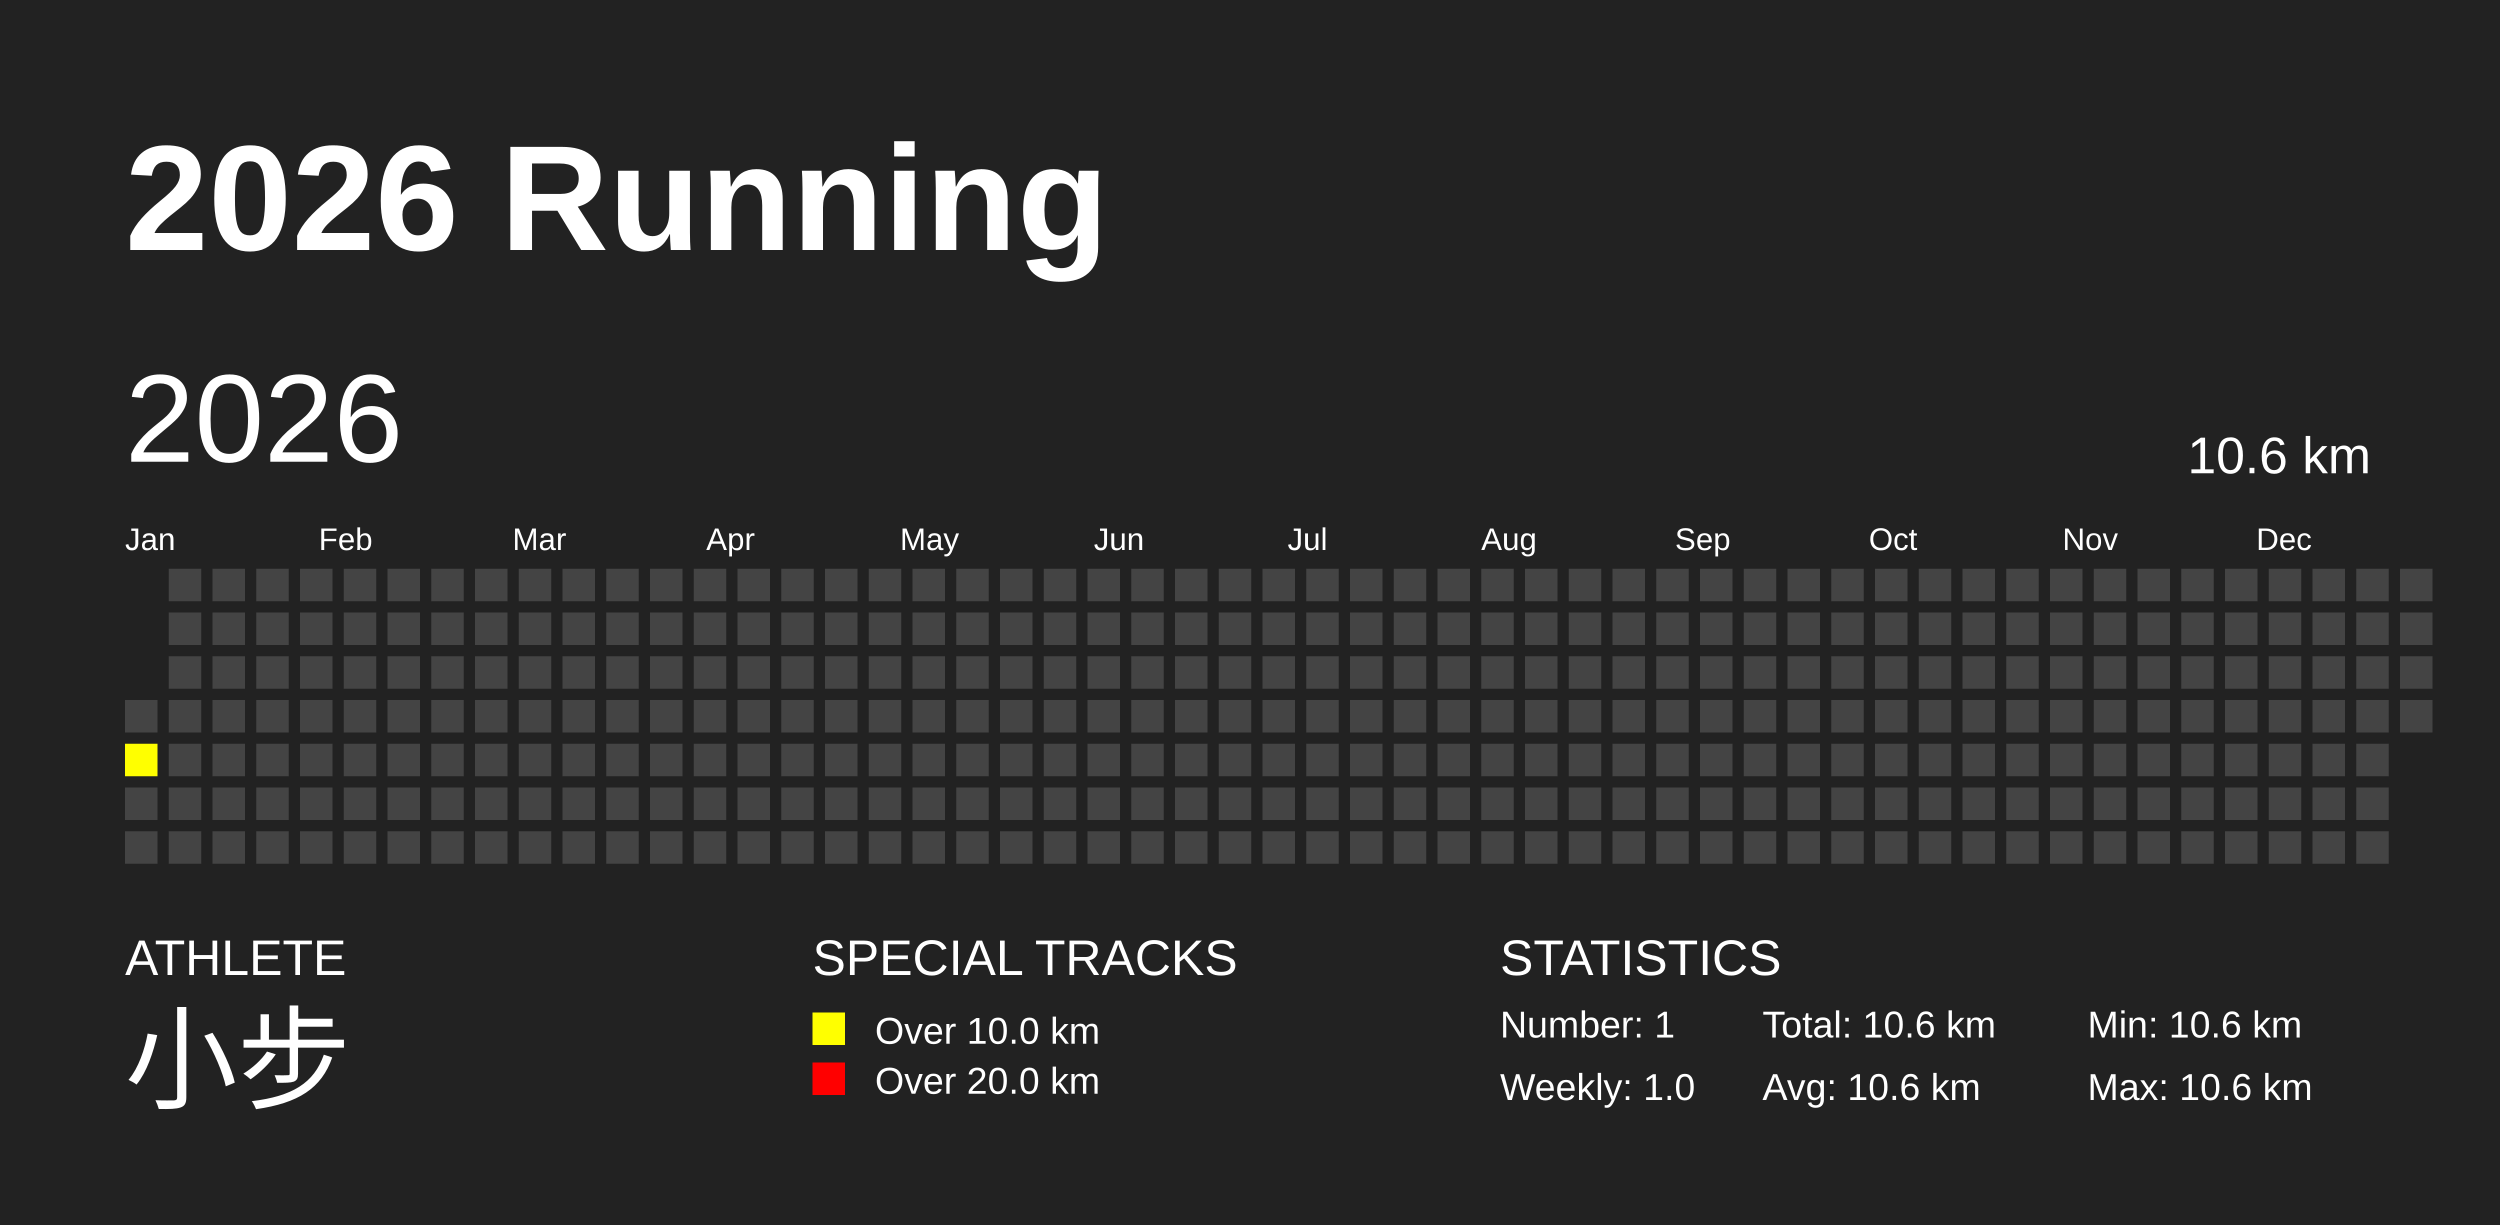
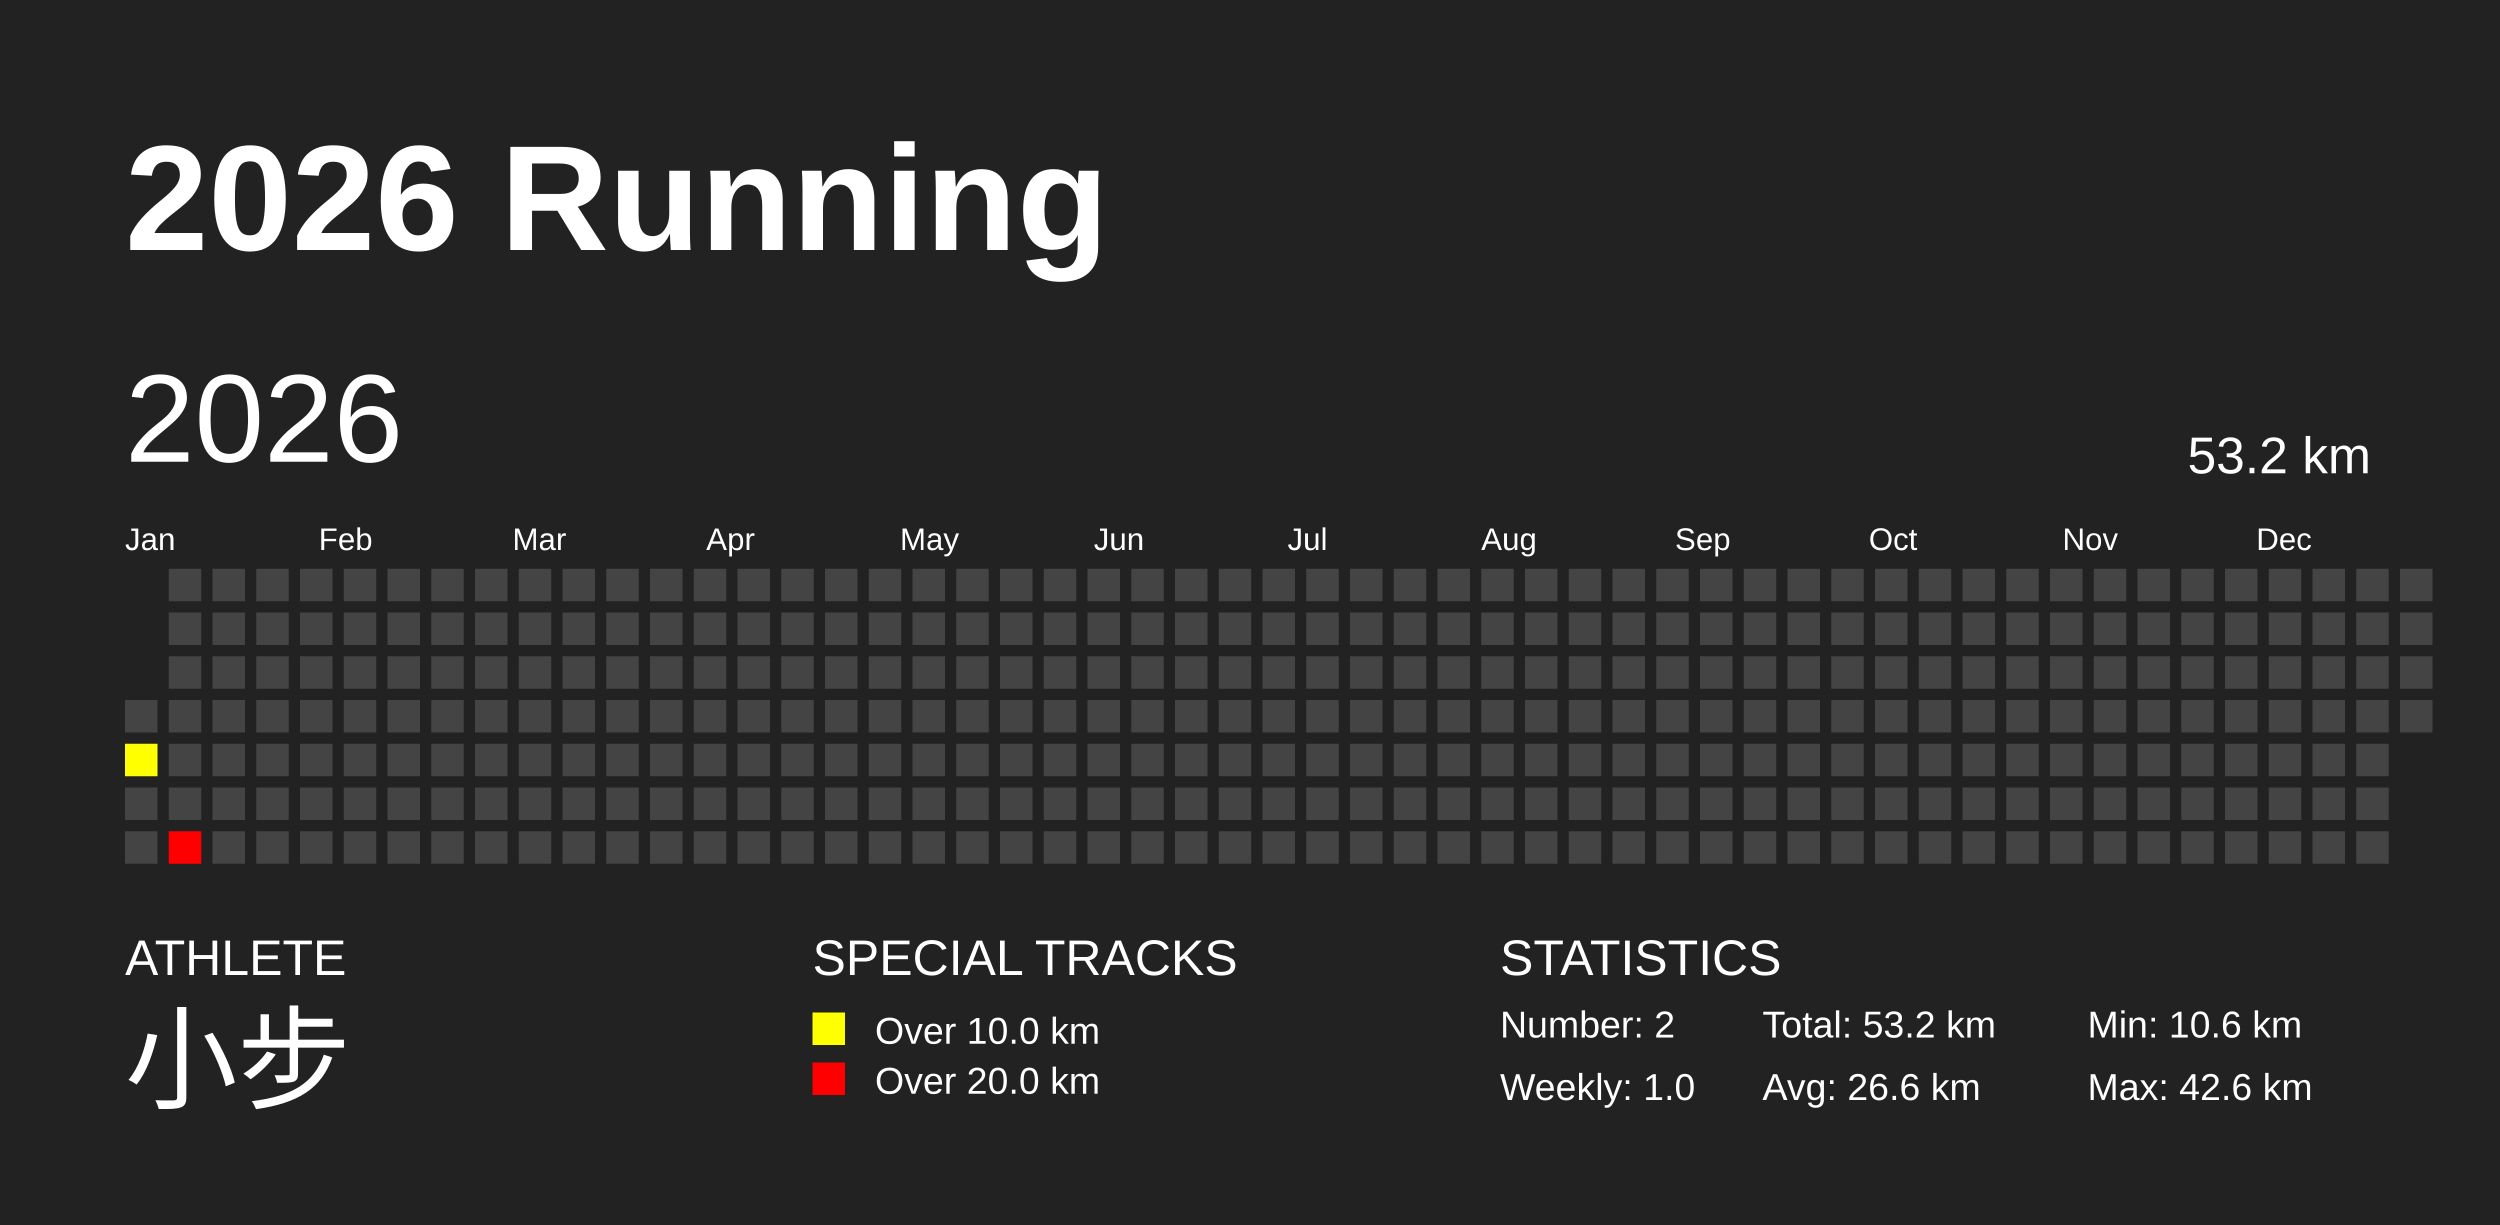
<svg xmlns="http://www.w3.org/2000/svg" baseProfile="full" height="98mm" version="1.1" viewBox="0,0,200,98" width="200mm">
  <defs />
  <rect fill="#222222" height="98" width="200" x="0" y="0" />
  <text fill="#FFFFFF" style="font-size:12px; font-family:Arial; font-weight:bold;" x="10" y="20">2026 Running</text>
  <text fill="#FFFFFF" style="font-size:4px; font-family:Arial" x="10" y="78">ATHLETE</text>
  <text fill="#FFFFFF" style="font-size:9px; font-family:Arial" x="10" y="88">小步</text>
  <text fill="#FFFFFF" style="font-size:4px; font-family:Arial" x="65" y="78">SPECIAL TRACKS</text>
  <rect fill="yellow" height="2.6" width="2.6" x="65" y="81" />
  <text fill="#FFFFFF" style="font-size:3px; font-family:Arial" x="70" y="83.5">Over 10.0 km</text>
  <rect fill="red" height="2.6" width="2.6" x="65" y="85" />
  <text fill="#FFFFFF" style="font-size:3px; font-family:Arial" x="70" y="87.5">Over 20.0 km</text>
  <text fill="#FFFFFF" style="font-size:4px; font-family:Arial" x="120" y="78">STATISTICS</text>
-   <text fill="#FFFFFF" style="font-size:3px; font-family:Arial" x="120" y="83">Number: 1</text>
+   <text fill="#FFFFFF" style="font-size:3px; font-family:Arial" x="120" y="83">Number: 2</text>
  <text fill="#FFFFFF" style="font-size:3px; font-family:Arial" x="120" y="88">Weekly: 1.0</text>
-   <text fill="#FFFFFF" style="font-size:3px; font-family:Arial" x="141" y="83">Total: 10.6 km</text>
-   <text fill="#FFFFFF" style="font-size:3px; font-family:Arial" x="141" y="88">Avg: 10.6 km</text>
+   <text fill="#FFFFFF" style="font-size:3px; font-family:Arial" x="141" y="83">Total: 53.2 km</text>
+   <text fill="#FFFFFF" style="font-size:3px; font-family:Arial" x="141" y="88">Avg: 26.6 km</text>
  <text fill="#FFFFFF" style="font-size:3px; font-family:Arial" x="167" y="83">Min: 10.6 km</text>
-   <text fill="#FFFFFF" style="font-size:3px; font-family:Arial" x="167" y="88">Max: 10.6 km</text>
+   <text fill="#FFFFFF" style="font-size:3px; font-family:Arial" x="167" y="88">Max: 42.6 km</text>
  <text dominant-baseline="hanging" fill="#FFFFFF" style="font-size:10.0px; font-family:Arial;" x="10" y="30">2026</text>
-   <text dominant-baseline="hanging" fill="#FFFFFF" style="font-size:4.125px; font-family:Arial;" x="175" y="35">10.6 km</text>
+   <text dominant-baseline="hanging" fill="#FFFFFF" style="font-size:4.125px; font-family:Arial;" x="175" y="35">53.2 km</text>
  <text fill="#FFFFFF" style="font-size:2.5px; font-family:Arial" x="10.0" y="44">Jan</text>
  <text fill="#FFFFFF" style="font-size:2.5px; font-family:Arial" x="25.5" y="44">Feb</text>
  <text fill="#FFFFFF" style="font-size:2.5px; font-family:Arial" x="41.0" y="44">Mar</text>
  <text fill="#FFFFFF" style="font-size:2.5px; font-family:Arial" x="56.5" y="44">Apr</text>
  <text fill="#FFFFFF" style="font-size:2.5px; font-family:Arial" x="72.0" y="44">May</text>
  <text fill="#FFFFFF" style="font-size:2.5px; font-family:Arial" x="87.5" y="44">Jun</text>
  <text fill="#FFFFFF" style="font-size:2.5px; font-family:Arial" x="103.0" y="44">Jul</text>
  <text fill="#FFFFFF" style="font-size:2.5px; font-family:Arial" x="118.5" y="44">Aug</text>
  <text fill="#FFFFFF" style="font-size:2.5px; font-family:Arial" x="134.0" y="44">Sep</text>
  <text fill="#FFFFFF" style="font-size:2.5px; font-family:Arial" x="149.5" y="44">Oct</text>
  <text fill="#FFFFFF" style="font-size:2.5px; font-family:Arial" x="165.0" y="44">Nov</text>
  <text fill="#FFFFFF" style="font-size:2.5px; font-family:Arial" x="180.5" y="44">Dec</text>
  <rect fill="#444444" height="2.6" width="2.6" x="10.0" y="56.0" />
-   <rect fill="yellow" height="2.6" width="2.6" x="10.0" y="59.5" />
+   <rect fill="#ffff00" height="2.6" width="2.6" x="10.0" y="59.5" />
  <rect fill="#444444" height="2.6" width="2.6" x="10.0" y="63.0" />
  <rect fill="#444444" height="2.6" width="2.6" x="10.0" y="66.5" />
  <rect fill="#444444" height="2.6" width="2.6" x="13.5" y="45.5" />
  <rect fill="#444444" height="2.6" width="2.6" x="13.5" y="49.0" />
  <rect fill="#444444" height="2.6" width="2.6" x="13.5" y="52.5" />
  <rect fill="#444444" height="2.6" width="2.6" x="13.5" y="56.0" />
  <rect fill="#444444" height="2.6" width="2.6" x="13.5" y="59.5" />
  <rect fill="#444444" height="2.6" width="2.6" x="13.5" y="63.0" />
-   <rect fill="#444444" height="2.6" width="2.6" x="13.5" y="66.5" />
+   <rect fill="red" height="2.6" width="2.6" x="13.5" y="66.5" />
  <rect fill="#444444" height="2.6" width="2.6" x="17.0" y="45.5" />
  <rect fill="#444444" height="2.6" width="2.6" x="17.0" y="49.0" />
  <rect fill="#444444" height="2.6" width="2.6" x="17.0" y="52.5" />
  <rect fill="#444444" height="2.6" width="2.6" x="17.0" y="56.0" />
  <rect fill="#444444" height="2.6" width="2.6" x="17.0" y="59.5" />
  <rect fill="#444444" height="2.6" width="2.6" x="17.0" y="63.0" />
  <rect fill="#444444" height="2.6" width="2.6" x="17.0" y="66.5" />
  <rect fill="#444444" height="2.6" width="2.6" x="20.5" y="45.5" />
  <rect fill="#444444" height="2.6" width="2.6" x="20.5" y="49.0" />
  <rect fill="#444444" height="2.6" width="2.6" x="20.5" y="52.5" />
  <rect fill="#444444" height="2.6" width="2.6" x="20.5" y="56.0" />
  <rect fill="#444444" height="2.6" width="2.6" x="20.5" y="59.5" />
  <rect fill="#444444" height="2.6" width="2.6" x="20.5" y="63.0" />
  <rect fill="#444444" height="2.6" width="2.6" x="20.5" y="66.5" />
  <rect fill="#444444" height="2.6" width="2.6" x="24.0" y="45.5" />
  <rect fill="#444444" height="2.6" width="2.6" x="24.0" y="49.0" />
  <rect fill="#444444" height="2.6" width="2.6" x="24.0" y="52.5" />
  <rect fill="#444444" height="2.6" width="2.6" x="24.0" y="56.0" />
  <rect fill="#444444" height="2.6" width="2.6" x="24.0" y="59.5" />
  <rect fill="#444444" height="2.6" width="2.6" x="24.0" y="63.0" />
  <rect fill="#444444" height="2.6" width="2.6" x="24.0" y="66.5" />
  <rect fill="#444444" height="2.6" width="2.6" x="27.5" y="45.5" />
  <rect fill="#444444" height="2.6" width="2.6" x="27.5" y="49.0" />
  <rect fill="#444444" height="2.6" width="2.6" x="27.5" y="52.5" />
  <rect fill="#444444" height="2.6" width="2.6" x="27.5" y="56.0" />
  <rect fill="#444444" height="2.6" width="2.6" x="27.5" y="59.5" />
  <rect fill="#444444" height="2.6" width="2.6" x="27.5" y="63.0" />
  <rect fill="#444444" height="2.6" width="2.6" x="27.5" y="66.5" />
  <rect fill="#444444" height="2.6" width="2.6" x="31.0" y="45.5" />
  <rect fill="#444444" height="2.6" width="2.6" x="31.0" y="49.0" />
  <rect fill="#444444" height="2.6" width="2.6" x="31.0" y="52.5" />
  <rect fill="#444444" height="2.6" width="2.6" x="31.0" y="56.0" />
  <rect fill="#444444" height="2.6" width="2.6" x="31.0" y="59.5" />
  <rect fill="#444444" height="2.6" width="2.6" x="31.0" y="63.0" />
  <rect fill="#444444" height="2.6" width="2.6" x="31.0" y="66.5" />
  <rect fill="#444444" height="2.6" width="2.6" x="34.5" y="45.5" />
  <rect fill="#444444" height="2.6" width="2.6" x="34.5" y="49.0" />
  <rect fill="#444444" height="2.6" width="2.6" x="34.5" y="52.5" />
  <rect fill="#444444" height="2.6" width="2.6" x="34.5" y="56.0" />
  <rect fill="#444444" height="2.6" width="2.6" x="34.5" y="59.5" />
  <rect fill="#444444" height="2.6" width="2.6" x="34.5" y="63.0" />
  <rect fill="#444444" height="2.6" width="2.6" x="34.5" y="66.5" />
  <rect fill="#444444" height="2.6" width="2.6" x="38.0" y="45.5" />
  <rect fill="#444444" height="2.6" width="2.6" x="38.0" y="49.0" />
  <rect fill="#444444" height="2.6" width="2.6" x="38.0" y="52.5" />
  <rect fill="#444444" height="2.6" width="2.6" x="38.0" y="56.0" />
  <rect fill="#444444" height="2.6" width="2.6" x="38.0" y="59.5" />
  <rect fill="#444444" height="2.6" width="2.6" x="38.0" y="63.0" />
  <rect fill="#444444" height="2.6" width="2.6" x="38.0" y="66.5" />
  <rect fill="#444444" height="2.6" width="2.6" x="41.5" y="45.5" />
  <rect fill="#444444" height="2.6" width="2.6" x="41.5" y="49.0" />
  <rect fill="#444444" height="2.6" width="2.6" x="41.5" y="52.5" />
  <rect fill="#444444" height="2.6" width="2.6" x="41.5" y="56.0" />
  <rect fill="#444444" height="2.6" width="2.6" x="41.5" y="59.5" />
  <rect fill="#444444" height="2.6" width="2.6" x="41.5" y="63.0" />
  <rect fill="#444444" height="2.6" width="2.6" x="41.5" y="66.5" />
  <rect fill="#444444" height="2.6" width="2.6" x="45.0" y="45.5" />
  <rect fill="#444444" height="2.6" width="2.6" x="45.0" y="49.0" />
  <rect fill="#444444" height="2.6" width="2.6" x="45.0" y="52.5" />
  <rect fill="#444444" height="2.6" width="2.6" x="45.0" y="56.0" />
  <rect fill="#444444" height="2.6" width="2.6" x="45.0" y="59.5" />
  <rect fill="#444444" height="2.6" width="2.6" x="45.0" y="63.0" />
  <rect fill="#444444" height="2.6" width="2.6" x="45.0" y="66.5" />
  <rect fill="#444444" height="2.6" width="2.6" x="48.5" y="45.5" />
  <rect fill="#444444" height="2.6" width="2.6" x="48.5" y="49.0" />
  <rect fill="#444444" height="2.6" width="2.6" x="48.5" y="52.5" />
  <rect fill="#444444" height="2.6" width="2.6" x="48.5" y="56.0" />
  <rect fill="#444444" height="2.6" width="2.6" x="48.5" y="59.5" />
  <rect fill="#444444" height="2.6" width="2.6" x="48.5" y="63.0" />
  <rect fill="#444444" height="2.6" width="2.6" x="48.5" y="66.5" />
  <rect fill="#444444" height="2.6" width="2.6" x="52.0" y="45.5" />
  <rect fill="#444444" height="2.6" width="2.6" x="52.0" y="49.0" />
  <rect fill="#444444" height="2.6" width="2.6" x="52.0" y="52.5" />
  <rect fill="#444444" height="2.6" width="2.6" x="52.0" y="56.0" />
  <rect fill="#444444" height="2.6" width="2.6" x="52.0" y="59.5" />
  <rect fill="#444444" height="2.6" width="2.6" x="52.0" y="63.0" />
  <rect fill="#444444" height="2.6" width="2.6" x="52.0" y="66.5" />
  <rect fill="#444444" height="2.6" width="2.6" x="55.5" y="45.5" />
  <rect fill="#444444" height="2.6" width="2.6" x="55.5" y="49.0" />
  <rect fill="#444444" height="2.6" width="2.6" x="55.5" y="52.5" />
  <rect fill="#444444" height="2.6" width="2.6" x="55.5" y="56.0" />
  <rect fill="#444444" height="2.6" width="2.6" x="55.5" y="59.5" />
  <rect fill="#444444" height="2.6" width="2.6" x="55.5" y="63.0" />
  <rect fill="#444444" height="2.6" width="2.6" x="55.5" y="66.5" />
  <rect fill="#444444" height="2.6" width="2.6" x="59.0" y="45.5" />
  <rect fill="#444444" height="2.6" width="2.6" x="59.0" y="49.0" />
  <rect fill="#444444" height="2.6" width="2.6" x="59.0" y="52.5" />
  <rect fill="#444444" height="2.6" width="2.6" x="59.0" y="56.0" />
  <rect fill="#444444" height="2.6" width="2.6" x="59.0" y="59.5" />
  <rect fill="#444444" height="2.6" width="2.6" x="59.0" y="63.0" />
  <rect fill="#444444" height="2.6" width="2.6" x="59.0" y="66.5" />
  <rect fill="#444444" height="2.6" width="2.6" x="62.5" y="45.5" />
  <rect fill="#444444" height="2.6" width="2.6" x="62.5" y="49.0" />
  <rect fill="#444444" height="2.6" width="2.6" x="62.5" y="52.5" />
  <rect fill="#444444" height="2.6" width="2.6" x="62.5" y="56.0" />
  <rect fill="#444444" height="2.6" width="2.6" x="62.5" y="59.5" />
  <rect fill="#444444" height="2.6" width="2.6" x="62.5" y="63.0" />
  <rect fill="#444444" height="2.6" width="2.6" x="62.5" y="66.5" />
  <rect fill="#444444" height="2.6" width="2.6" x="66.0" y="45.5" />
  <rect fill="#444444" height="2.6" width="2.6" x="66.0" y="49.0" />
  <rect fill="#444444" height="2.6" width="2.6" x="66.0" y="52.5" />
  <rect fill="#444444" height="2.6" width="2.6" x="66.0" y="56.0" />
  <rect fill="#444444" height="2.6" width="2.6" x="66.0" y="59.5" />
  <rect fill="#444444" height="2.6" width="2.6" x="66.0" y="63.0" />
  <rect fill="#444444" height="2.6" width="2.6" x="66.0" y="66.5" />
  <rect fill="#444444" height="2.6" width="2.6" x="69.5" y="45.5" />
  <rect fill="#444444" height="2.6" width="2.6" x="69.5" y="49.0" />
  <rect fill="#444444" height="2.6" width="2.6" x="69.5" y="52.5" />
  <rect fill="#444444" height="2.6" width="2.6" x="69.5" y="56.0" />
  <rect fill="#444444" height="2.6" width="2.6" x="69.5" y="59.5" />
  <rect fill="#444444" height="2.6" width="2.6" x="69.5" y="63.0" />
  <rect fill="#444444" height="2.6" width="2.6" x="69.5" y="66.5" />
  <rect fill="#444444" height="2.6" width="2.6" x="73.0" y="45.5" />
  <rect fill="#444444" height="2.6" width="2.6" x="73.0" y="49.0" />
  <rect fill="#444444" height="2.6" width="2.6" x="73.0" y="52.5" />
  <rect fill="#444444" height="2.6" width="2.6" x="73.0" y="56.0" />
  <rect fill="#444444" height="2.6" width="2.6" x="73.0" y="59.5" />
  <rect fill="#444444" height="2.6" width="2.6" x="73.0" y="63.0" />
  <rect fill="#444444" height="2.6" width="2.6" x="73.0" y="66.5" />
  <rect fill="#444444" height="2.6" width="2.6" x="76.5" y="45.5" />
  <rect fill="#444444" height="2.6" width="2.6" x="76.5" y="49.0" />
  <rect fill="#444444" height="2.6" width="2.6" x="76.5" y="52.5" />
  <rect fill="#444444" height="2.6" width="2.6" x="76.5" y="56.0" />
  <rect fill="#444444" height="2.6" width="2.6" x="76.5" y="59.5" />
  <rect fill="#444444" height="2.6" width="2.6" x="76.5" y="63.0" />
  <rect fill="#444444" height="2.6" width="2.6" x="76.5" y="66.5" />
  <rect fill="#444444" height="2.6" width="2.6" x="80.0" y="45.5" />
  <rect fill="#444444" height="2.6" width="2.6" x="80.0" y="49.0" />
  <rect fill="#444444" height="2.6" width="2.6" x="80.0" y="52.5" />
  <rect fill="#444444" height="2.6" width="2.6" x="80.0" y="56.0" />
  <rect fill="#444444" height="2.6" width="2.6" x="80.0" y="59.5" />
  <rect fill="#444444" height="2.6" width="2.6" x="80.0" y="63.0" />
  <rect fill="#444444" height="2.6" width="2.6" x="80.0" y="66.5" />
  <rect fill="#444444" height="2.6" width="2.6" x="83.5" y="45.5" />
  <rect fill="#444444" height="2.6" width="2.6" x="83.5" y="49.0" />
  <rect fill="#444444" height="2.6" width="2.6" x="83.5" y="52.5" />
  <rect fill="#444444" height="2.6" width="2.6" x="83.5" y="56.0" />
  <rect fill="#444444" height="2.6" width="2.6" x="83.5" y="59.5" />
  <rect fill="#444444" height="2.6" width="2.6" x="83.5" y="63.0" />
  <rect fill="#444444" height="2.6" width="2.6" x="83.5" y="66.5" />
  <rect fill="#444444" height="2.6" width="2.6" x="87.0" y="45.5" />
  <rect fill="#444444" height="2.6" width="2.6" x="87.0" y="49.0" />
  <rect fill="#444444" height="2.6" width="2.6" x="87.0" y="52.5" />
  <rect fill="#444444" height="2.6" width="2.6" x="87.0" y="56.0" />
  <rect fill="#444444" height="2.6" width="2.6" x="87.0" y="59.5" />
  <rect fill="#444444" height="2.6" width="2.6" x="87.0" y="63.0" />
  <rect fill="#444444" height="2.6" width="2.6" x="87.0" y="66.5" />
  <rect fill="#444444" height="2.6" width="2.6" x="90.5" y="45.5" />
  <rect fill="#444444" height="2.6" width="2.6" x="90.5" y="49.0" />
  <rect fill="#444444" height="2.6" width="2.6" x="90.5" y="52.5" />
  <rect fill="#444444" height="2.6" width="2.6" x="90.5" y="56.0" />
  <rect fill="#444444" height="2.6" width="2.6" x="90.5" y="59.5" />
  <rect fill="#444444" height="2.6" width="2.6" x="90.5" y="63.0" />
  <rect fill="#444444" height="2.6" width="2.6" x="90.5" y="66.5" />
  <rect fill="#444444" height="2.6" width="2.6" x="94.0" y="45.5" />
  <rect fill="#444444" height="2.6" width="2.6" x="94.0" y="49.0" />
  <rect fill="#444444" height="2.6" width="2.6" x="94.0" y="52.5" />
  <rect fill="#444444" height="2.6" width="2.6" x="94.0" y="56.0" />
  <rect fill="#444444" height="2.6" width="2.6" x="94.0" y="59.5" />
  <rect fill="#444444" height="2.6" width="2.6" x="94.0" y="63.0" />
  <rect fill="#444444" height="2.6" width="2.6" x="94.0" y="66.5" />
  <rect fill="#444444" height="2.6" width="2.6" x="97.5" y="45.5" />
  <rect fill="#444444" height="2.6" width="2.6" x="97.5" y="49.0" />
  <rect fill="#444444" height="2.6" width="2.6" x="97.5" y="52.5" />
  <rect fill="#444444" height="2.6" width="2.6" x="97.5" y="56.0" />
  <rect fill="#444444" height="2.6" width="2.6" x="97.5" y="59.5" />
  <rect fill="#444444" height="2.6" width="2.6" x="97.5" y="63.0" />
  <rect fill="#444444" height="2.6" width="2.6" x="97.5" y="66.5" />
  <rect fill="#444444" height="2.6" width="2.6" x="101.0" y="45.5" />
  <rect fill="#444444" height="2.6" width="2.6" x="101.0" y="49.0" />
  <rect fill="#444444" height="2.6" width="2.6" x="101.0" y="52.5" />
  <rect fill="#444444" height="2.6" width="2.6" x="101.0" y="56.0" />
  <rect fill="#444444" height="2.6" width="2.6" x="101.0" y="59.5" />
  <rect fill="#444444" height="2.6" width="2.6" x="101.0" y="63.0" />
  <rect fill="#444444" height="2.6" width="2.6" x="101.0" y="66.5" />
  <rect fill="#444444" height="2.6" width="2.6" x="104.5" y="45.5" />
  <rect fill="#444444" height="2.6" width="2.6" x="104.5" y="49.0" />
  <rect fill="#444444" height="2.6" width="2.6" x="104.5" y="52.5" />
  <rect fill="#444444" height="2.6" width="2.6" x="104.5" y="56.0" />
  <rect fill="#444444" height="2.6" width="2.6" x="104.5" y="59.5" />
  <rect fill="#444444" height="2.6" width="2.6" x="104.5" y="63.0" />
  <rect fill="#444444" height="2.6" width="2.6" x="104.5" y="66.5" />
  <rect fill="#444444" height="2.6" width="2.6" x="108.0" y="45.5" />
  <rect fill="#444444" height="2.6" width="2.6" x="108.0" y="49.0" />
  <rect fill="#444444" height="2.6" width="2.6" x="108.0" y="52.5" />
  <rect fill="#444444" height="2.6" width="2.6" x="108.0" y="56.0" />
  <rect fill="#444444" height="2.6" width="2.6" x="108.0" y="59.5" />
  <rect fill="#444444" height="2.6" width="2.6" x="108.0" y="63.0" />
  <rect fill="#444444" height="2.6" width="2.6" x="108.0" y="66.5" />
  <rect fill="#444444" height="2.6" width="2.6" x="111.5" y="45.5" />
  <rect fill="#444444" height="2.6" width="2.6" x="111.5" y="49.0" />
  <rect fill="#444444" height="2.6" width="2.6" x="111.5" y="52.5" />
  <rect fill="#444444" height="2.6" width="2.6" x="111.5" y="56.0" />
  <rect fill="#444444" height="2.6" width="2.6" x="111.5" y="59.5" />
  <rect fill="#444444" height="2.6" width="2.6" x="111.5" y="63.0" />
  <rect fill="#444444" height="2.6" width="2.6" x="111.5" y="66.5" />
  <rect fill="#444444" height="2.6" width="2.6" x="115.0" y="45.5" />
  <rect fill="#444444" height="2.6" width="2.6" x="115.0" y="49.0" />
  <rect fill="#444444" height="2.6" width="2.6" x="115.0" y="52.5" />
  <rect fill="#444444" height="2.6" width="2.6" x="115.0" y="56.0" />
  <rect fill="#444444" height="2.6" width="2.6" x="115.0" y="59.5" />
  <rect fill="#444444" height="2.6" width="2.6" x="115.0" y="63.0" />
  <rect fill="#444444" height="2.6" width="2.6" x="115.0" y="66.5" />
  <rect fill="#444444" height="2.6" width="2.6" x="118.5" y="45.5" />
  <rect fill="#444444" height="2.6" width="2.6" x="118.5" y="49.0" />
  <rect fill="#444444" height="2.6" width="2.6" x="118.5" y="52.5" />
  <rect fill="#444444" height="2.6" width="2.6" x="118.5" y="56.0" />
  <rect fill="#444444" height="2.6" width="2.6" x="118.5" y="59.5" />
  <rect fill="#444444" height="2.6" width="2.6" x="118.5" y="63.0" />
  <rect fill="#444444" height="2.6" width="2.6" x="118.5" y="66.5" />
  <rect fill="#444444" height="2.6" width="2.6" x="122.0" y="45.5" />
  <rect fill="#444444" height="2.6" width="2.6" x="122.0" y="49.0" />
  <rect fill="#444444" height="2.6" width="2.6" x="122.0" y="52.5" />
  <rect fill="#444444" height="2.6" width="2.6" x="122.0" y="56.0" />
  <rect fill="#444444" height="2.6" width="2.6" x="122.0" y="59.5" />
  <rect fill="#444444" height="2.6" width="2.6" x="122.0" y="63.0" />
  <rect fill="#444444" height="2.6" width="2.6" x="122.0" y="66.5" />
  <rect fill="#444444" height="2.6" width="2.6" x="125.5" y="45.5" />
  <rect fill="#444444" height="2.6" width="2.6" x="125.5" y="49.0" />
  <rect fill="#444444" height="2.6" width="2.6" x="125.5" y="52.5" />
  <rect fill="#444444" height="2.6" width="2.6" x="125.5" y="56.0" />
  <rect fill="#444444" height="2.6" width="2.6" x="125.5" y="59.5" />
  <rect fill="#444444" height="2.6" width="2.6" x="125.5" y="63.0" />
  <rect fill="#444444" height="2.6" width="2.6" x="125.5" y="66.5" />
  <rect fill="#444444" height="2.6" width="2.6" x="129.0" y="45.5" />
  <rect fill="#444444" height="2.6" width="2.6" x="129.0" y="49.0" />
  <rect fill="#444444" height="2.6" width="2.6" x="129.0" y="52.5" />
  <rect fill="#444444" height="2.6" width="2.6" x="129.0" y="56.0" />
  <rect fill="#444444" height="2.6" width="2.6" x="129.0" y="59.5" />
  <rect fill="#444444" height="2.6" width="2.6" x="129.0" y="63.0" />
  <rect fill="#444444" height="2.6" width="2.6" x="129.0" y="66.5" />
  <rect fill="#444444" height="2.6" width="2.6" x="132.5" y="45.5" />
  <rect fill="#444444" height="2.6" width="2.6" x="132.5" y="49.0" />
  <rect fill="#444444" height="2.6" width="2.6" x="132.5" y="52.5" />
  <rect fill="#444444" height="2.6" width="2.6" x="132.5" y="56.0" />
  <rect fill="#444444" height="2.6" width="2.6" x="132.5" y="59.5" />
  <rect fill="#444444" height="2.6" width="2.6" x="132.5" y="63.0" />
  <rect fill="#444444" height="2.6" width="2.6" x="132.5" y="66.5" />
  <rect fill="#444444" height="2.6" width="2.6" x="136.0" y="45.5" />
  <rect fill="#444444" height="2.6" width="2.6" x="136.0" y="49.0" />
  <rect fill="#444444" height="2.6" width="2.6" x="136.0" y="52.5" />
  <rect fill="#444444" height="2.6" width="2.6" x="136.0" y="56.0" />
  <rect fill="#444444" height="2.6" width="2.6" x="136.0" y="59.5" />
  <rect fill="#444444" height="2.6" width="2.6" x="136.0" y="63.0" />
  <rect fill="#444444" height="2.6" width="2.6" x="136.0" y="66.5" />
  <rect fill="#444444" height="2.6" width="2.6" x="139.5" y="45.5" />
  <rect fill="#444444" height="2.6" width="2.6" x="139.5" y="49.0" />
  <rect fill="#444444" height="2.6" width="2.6" x="139.5" y="52.5" />
  <rect fill="#444444" height="2.6" width="2.6" x="139.5" y="56.0" />
  <rect fill="#444444" height="2.6" width="2.6" x="139.5" y="59.5" />
  <rect fill="#444444" height="2.6" width="2.6" x="139.5" y="63.0" />
  <rect fill="#444444" height="2.6" width="2.6" x="139.5" y="66.5" />
  <rect fill="#444444" height="2.6" width="2.6" x="143.0" y="45.5" />
  <rect fill="#444444" height="2.6" width="2.6" x="143.0" y="49.0" />
  <rect fill="#444444" height="2.6" width="2.6" x="143.0" y="52.5" />
  <rect fill="#444444" height="2.6" width="2.6" x="143.0" y="56.0" />
  <rect fill="#444444" height="2.6" width="2.6" x="143.0" y="59.5" />
  <rect fill="#444444" height="2.6" width="2.6" x="143.0" y="63.0" />
  <rect fill="#444444" height="2.6" width="2.6" x="143.0" y="66.5" />
  <rect fill="#444444" height="2.6" width="2.6" x="146.5" y="45.5" />
  <rect fill="#444444" height="2.6" width="2.6" x="146.5" y="49.0" />
  <rect fill="#444444" height="2.6" width="2.6" x="146.5" y="52.5" />
  <rect fill="#444444" height="2.6" width="2.6" x="146.5" y="56.0" />
  <rect fill="#444444" height="2.6" width="2.6" x="146.5" y="59.5" />
  <rect fill="#444444" height="2.6" width="2.6" x="146.5" y="63.0" />
  <rect fill="#444444" height="2.6" width="2.6" x="146.5" y="66.5" />
  <rect fill="#444444" height="2.6" width="2.6" x="150.0" y="45.5" />
  <rect fill="#444444" height="2.6" width="2.6" x="150.0" y="49.0" />
  <rect fill="#444444" height="2.6" width="2.6" x="150.0" y="52.5" />
  <rect fill="#444444" height="2.6" width="2.6" x="150.0" y="56.0" />
  <rect fill="#444444" height="2.6" width="2.6" x="150.0" y="59.5" />
  <rect fill="#444444" height="2.6" width="2.6" x="150.0" y="63.0" />
  <rect fill="#444444" height="2.6" width="2.6" x="150.0" y="66.5" />
  <rect fill="#444444" height="2.6" width="2.6" x="153.5" y="45.5" />
  <rect fill="#444444" height="2.6" width="2.6" x="153.5" y="49.0" />
  <rect fill="#444444" height="2.6" width="2.6" x="153.5" y="52.5" />
  <rect fill="#444444" height="2.6" width="2.6" x="153.5" y="56.0" />
  <rect fill="#444444" height="2.6" width="2.6" x="153.5" y="59.5" />
  <rect fill="#444444" height="2.6" width="2.6" x="153.5" y="63.0" />
  <rect fill="#444444" height="2.6" width="2.6" x="153.5" y="66.5" />
  <rect fill="#444444" height="2.6" width="2.6" x="157.0" y="45.5" />
  <rect fill="#444444" height="2.6" width="2.6" x="157.0" y="49.0" />
  <rect fill="#444444" height="2.6" width="2.6" x="157.0" y="52.5" />
  <rect fill="#444444" height="2.6" width="2.6" x="157.0" y="56.0" />
  <rect fill="#444444" height="2.6" width="2.6" x="157.0" y="59.5" />
  <rect fill="#444444" height="2.6" width="2.6" x="157.0" y="63.0" />
  <rect fill="#444444" height="2.6" width="2.6" x="157.0" y="66.5" />
  <rect fill="#444444" height="2.6" width="2.6" x="160.5" y="45.5" />
  <rect fill="#444444" height="2.6" width="2.6" x="160.5" y="49.0" />
  <rect fill="#444444" height="2.6" width="2.6" x="160.5" y="52.5" />
  <rect fill="#444444" height="2.6" width="2.6" x="160.5" y="56.0" />
  <rect fill="#444444" height="2.6" width="2.6" x="160.5" y="59.5" />
  <rect fill="#444444" height="2.6" width="2.6" x="160.5" y="63.0" />
  <rect fill="#444444" height="2.6" width="2.6" x="160.5" y="66.5" />
  <rect fill="#444444" height="2.6" width="2.6" x="164.0" y="45.5" />
  <rect fill="#444444" height="2.6" width="2.6" x="164.0" y="49.0" />
  <rect fill="#444444" height="2.6" width="2.6" x="164.0" y="52.5" />
  <rect fill="#444444" height="2.6" width="2.6" x="164.0" y="56.0" />
  <rect fill="#444444" height="2.6" width="2.6" x="164.0" y="59.5" />
  <rect fill="#444444" height="2.6" width="2.6" x="164.0" y="63.0" />
  <rect fill="#444444" height="2.6" width="2.6" x="164.0" y="66.5" />
  <rect fill="#444444" height="2.6" width="2.6" x="167.5" y="45.5" />
  <rect fill="#444444" height="2.6" width="2.6" x="167.5" y="49.0" />
  <rect fill="#444444" height="2.6" width="2.6" x="167.5" y="52.5" />
  <rect fill="#444444" height="2.6" width="2.6" x="167.5" y="56.0" />
  <rect fill="#444444" height="2.6" width="2.6" x="167.5" y="59.5" />
  <rect fill="#444444" height="2.6" width="2.6" x="167.5" y="63.0" />
  <rect fill="#444444" height="2.6" width="2.6" x="167.5" y="66.5" />
  <rect fill="#444444" height="2.6" width="2.6" x="171.0" y="45.5" />
  <rect fill="#444444" height="2.6" width="2.6" x="171.0" y="49.0" />
  <rect fill="#444444" height="2.6" width="2.6" x="171.0" y="52.5" />
  <rect fill="#444444" height="2.6" width="2.6" x="171.0" y="56.0" />
  <rect fill="#444444" height="2.6" width="2.6" x="171.0" y="59.5" />
  <rect fill="#444444" height="2.6" width="2.6" x="171.0" y="63.0" />
  <rect fill="#444444" height="2.6" width="2.6" x="171.0" y="66.5" />
  <rect fill="#444444" height="2.6" width="2.6" x="174.5" y="45.5" />
  <rect fill="#444444" height="2.6" width="2.6" x="174.5" y="49.0" />
  <rect fill="#444444" height="2.6" width="2.6" x="174.5" y="52.5" />
  <rect fill="#444444" height="2.6" width="2.6" x="174.5" y="56.0" />
  <rect fill="#444444" height="2.6" width="2.6" x="174.5" y="59.5" />
  <rect fill="#444444" height="2.6" width="2.6" x="174.5" y="63.0" />
  <rect fill="#444444" height="2.6" width="2.6" x="174.5" y="66.5" />
  <rect fill="#444444" height="2.6" width="2.6" x="178.0" y="45.5" />
  <rect fill="#444444" height="2.6" width="2.6" x="178.0" y="49.0" />
  <rect fill="#444444" height="2.6" width="2.6" x="178.0" y="52.5" />
  <rect fill="#444444" height="2.6" width="2.6" x="178.0" y="56.0" />
  <rect fill="#444444" height="2.6" width="2.6" x="178.0" y="59.5" />
  <rect fill="#444444" height="2.6" width="2.6" x="178.0" y="63.0" />
  <rect fill="#444444" height="2.6" width="2.6" x="178.0" y="66.5" />
  <rect fill="#444444" height="2.6" width="2.6" x="181.5" y="45.5" />
  <rect fill="#444444" height="2.6" width="2.6" x="181.5" y="49.0" />
  <rect fill="#444444" height="2.6" width="2.6" x="181.5" y="52.5" />
  <rect fill="#444444" height="2.6" width="2.6" x="181.5" y="56.0" />
  <rect fill="#444444" height="2.6" width="2.6" x="181.5" y="59.5" />
  <rect fill="#444444" height="2.6" width="2.6" x="181.5" y="63.0" />
  <rect fill="#444444" height="2.6" width="2.6" x="181.5" y="66.5" />
  <rect fill="#444444" height="2.6" width="2.6" x="185.0" y="45.5" />
  <rect fill="#444444" height="2.6" width="2.6" x="185.0" y="49.0" />
  <rect fill="#444444" height="2.6" width="2.6" x="185.0" y="52.5" />
  <rect fill="#444444" height="2.6" width="2.6" x="185.0" y="56.0" />
  <rect fill="#444444" height="2.6" width="2.6" x="185.0" y="59.5" />
  <rect fill="#444444" height="2.6" width="2.6" x="185.0" y="63.0" />
  <rect fill="#444444" height="2.6" width="2.6" x="185.0" y="66.5" />
  <rect fill="#444444" height="2.6" width="2.6" x="188.5" y="45.5" />
  <rect fill="#444444" height="2.6" width="2.6" x="188.5" y="49.0" />
  <rect fill="#444444" height="2.6" width="2.6" x="188.5" y="52.5" />
  <rect fill="#444444" height="2.6" width="2.6" x="188.5" y="56.0" />
  <rect fill="#444444" height="2.6" width="2.6" x="188.5" y="59.5" />
  <rect fill="#444444" height="2.6" width="2.6" x="188.5" y="63.0" />
  <rect fill="#444444" height="2.6" width="2.6" x="188.5" y="66.5" />
  <rect fill="#444444" height="2.6" width="2.6" x="192.0" y="45.5" />
  <rect fill="#444444" height="2.6" width="2.6" x="192.0" y="49.0" />
  <rect fill="#444444" height="2.6" width="2.6" x="192.0" y="52.5" />
  <rect fill="#444444" height="2.6" width="2.6" x="192.0" y="56.0" />
</svg>
